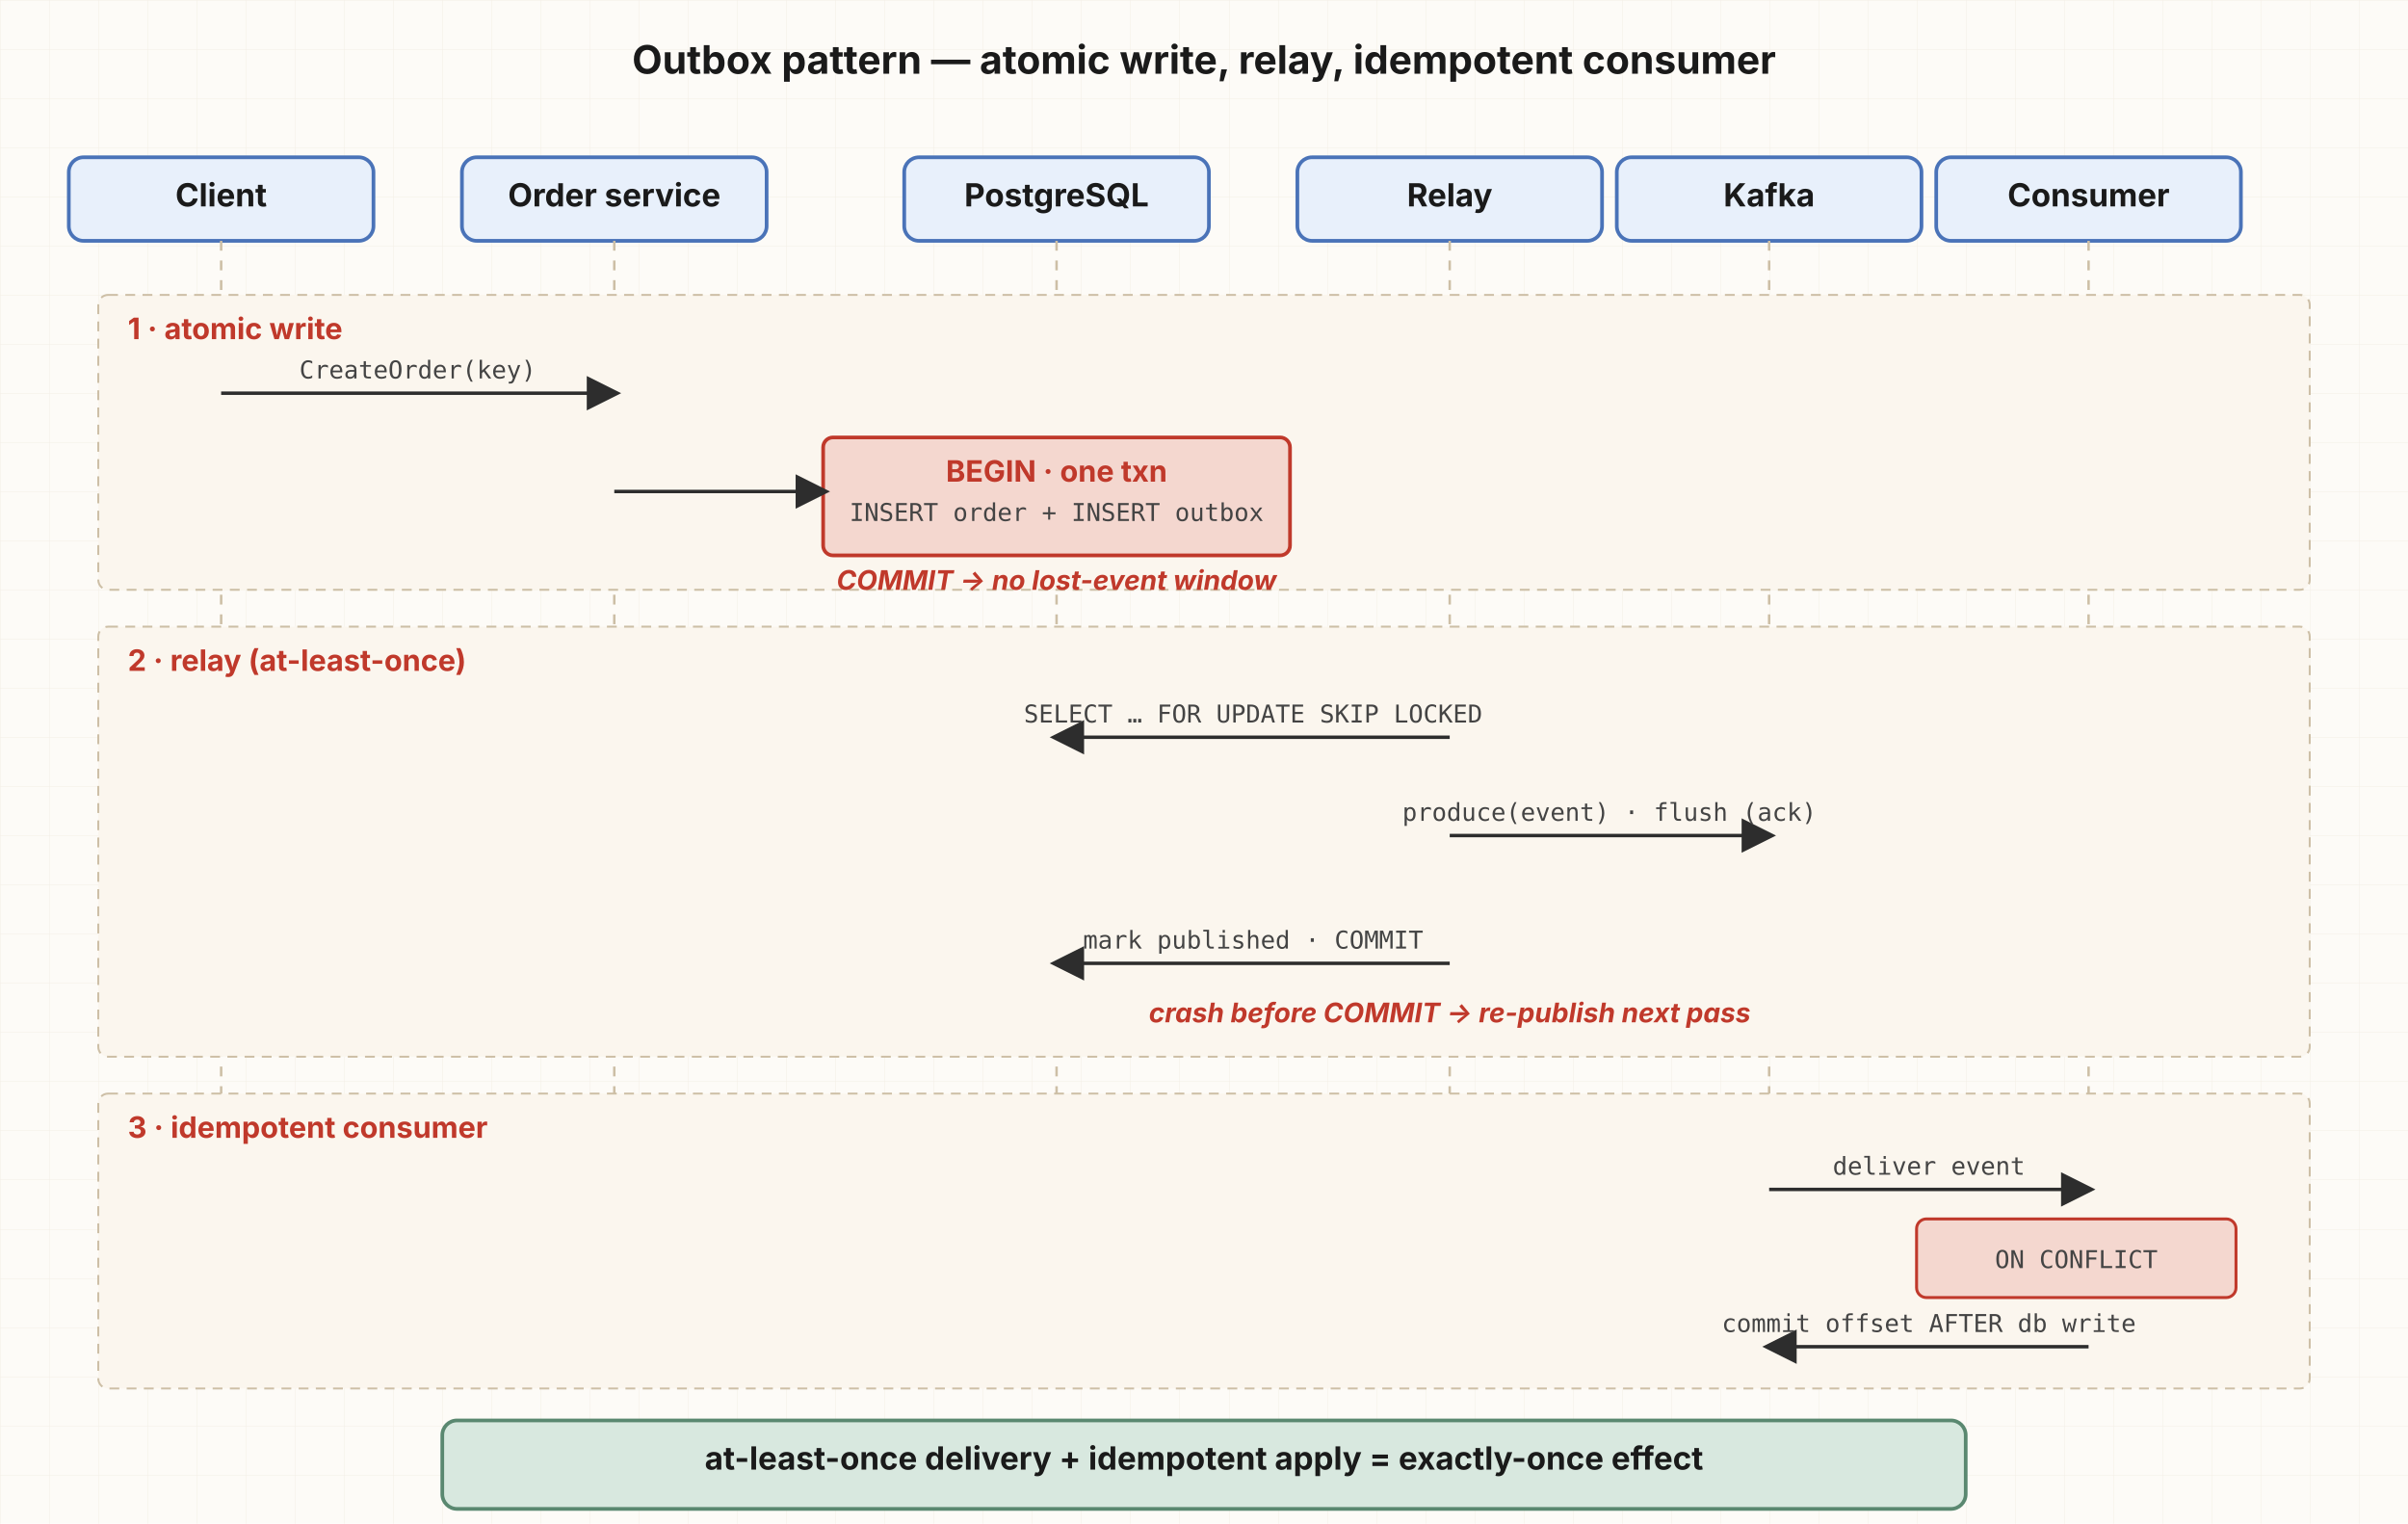
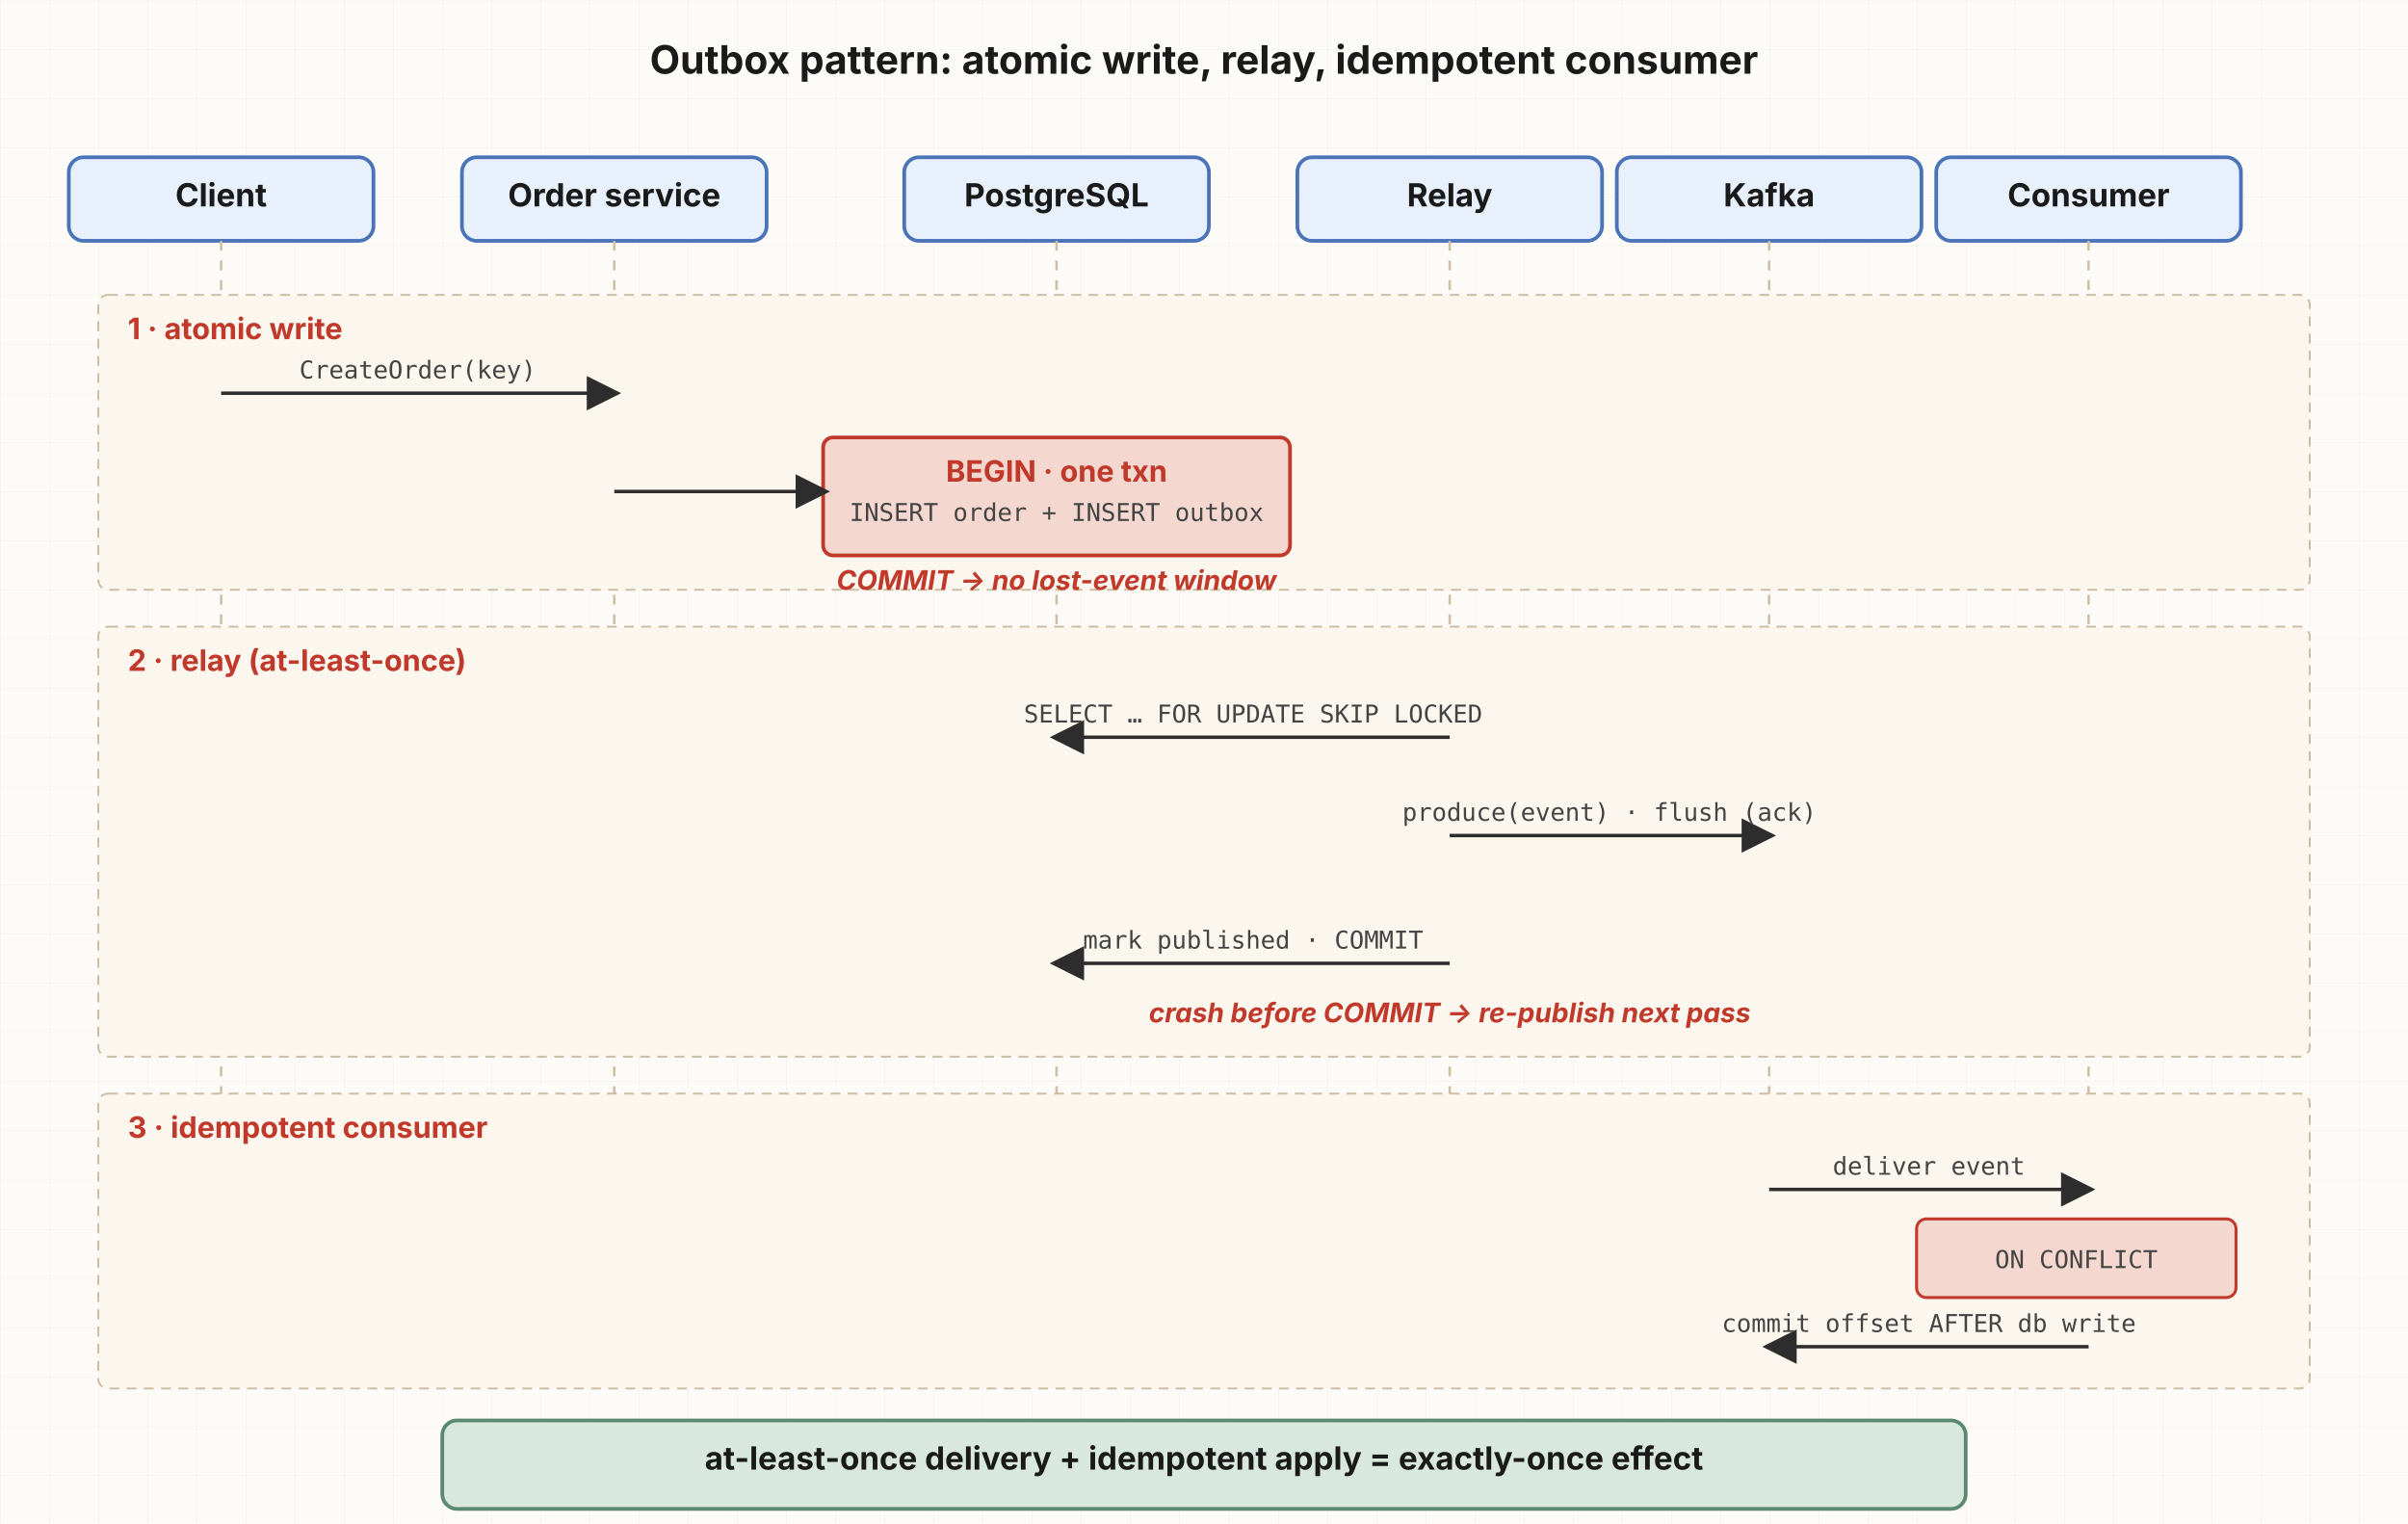
<svg xmlns="http://www.w3.org/2000/svg" viewBox="0 0 980 620" role="img" aria-label="A downward sequence across five lifelines: client, order service, PostgreSQL, a relay, Kafka, and a consumer. In phase one the order service writes both the order row and an outbox event row inside a single PostgreSQL transaction, so there is no moment where the order exists but the event was lost. In phase two a relay selects unpublished outbox rows with FOR UPDATE SKIP LOCKED, produces each event to Kafka, waits for the broker acknowledgement, then marks the row published and commits; a crash before that commit re-publishes on the next pass, giving at-least-once delivery. In phase three the consumer applies each event with INSERT ON CONFLICT DO NOTHING and commits the Kafka offset only after the database write, so a duplicate delivery is a no-op and the end-to-end effect is exactly-once.">
  <defs>
    <pattern id="grid" width="20" height="20" patternUnits="userSpaceOnUse">
      <path d="M 20 0 L 0 0 0 20" fill="none" stroke="#e8e1d3" stroke-width="0.5" />
    </pattern>
    <marker id="arrowhead" markerWidth="10" markerHeight="10" refX="8" refY="5" orient="auto">
      <path d="M 0 0 L 10 5 L 0 10 z" fill="#2d2d2d" />
    </marker>
    <marker id="arrowhead-r" markerWidth="10" markerHeight="10" refX="8" refY="5" orient="auto">
      <path d="M 0 0 L 10 5 L 0 10 z" fill="#c0392b" />
    </marker>
    <marker id="arrowhead-g" markerWidth="10" markerHeight="10" refX="8" refY="5" orient="auto">
      <path d="M 0 0 L 10 5 L 0 10 z" fill="#5a8870" />
    </marker>
  </defs>
  <rect width="980" height="620" fill="#fdfbf7" />
  <rect width="980" height="620" fill="url(#grid)" opacity="0.4" />
-   <text x="490" y="30" text-anchor="middle" style="font: 700 16px -apple-system, system-ui, 'Segoe UI', sans-serif; fill: #1a1a1a;">Outbox pattern — atomic write, relay, idempotent consumer</text>
+   <text x="490" y="30" text-anchor="middle" style="font: 700 16px -apple-system, system-ui, 'Segoe UI', sans-serif; fill: #1a1a1a;">Outbox pattern: atomic write, relay, idempotent consumer</text>
  <rect x="28" y="64" width="124" height="34" rx="6" ry="6" fill="#e8f0fb" stroke="#4a73b8" stroke-width="1.5" />
  <text x="90" y="84" text-anchor="middle" style="font: 700 13px -apple-system, system-ui, 'Segoe UI', sans-serif; fill: #1a1a1a;">Client</text>
  <line x1="90" y1="98" x2="90" y2="560" stroke="#cdbfa6" stroke-width="1.0" stroke-dasharray="4 4" />
  <rect x="188" y="64" width="124" height="34" rx="6" ry="6" fill="#e8f0fb" stroke="#4a73b8" stroke-width="1.5" />
  <text x="250" y="84" text-anchor="middle" style="font: 700 13px -apple-system, system-ui, 'Segoe UI', sans-serif; fill: #1a1a1a;">Order service</text>
  <line x1="250" y1="98" x2="250" y2="560" stroke="#cdbfa6" stroke-width="1.0" stroke-dasharray="4 4" />
  <rect x="368" y="64" width="124" height="34" rx="6" ry="6" fill="#e8f0fb" stroke="#4a73b8" stroke-width="1.5" />
  <text x="430" y="84" text-anchor="middle" style="font: 700 13px -apple-system, system-ui, 'Segoe UI', sans-serif; fill: #1a1a1a;">PostgreSQL</text>
  <line x1="430" y1="98" x2="430" y2="560" stroke="#cdbfa6" stroke-width="1.0" stroke-dasharray="4 4" />
  <rect x="528" y="64" width="124" height="34" rx="6" ry="6" fill="#e8f0fb" stroke="#4a73b8" stroke-width="1.5" />
  <text x="590" y="84" text-anchor="middle" style="font: 700 13px -apple-system, system-ui, 'Segoe UI', sans-serif; fill: #1a1a1a;">Relay</text>
  <line x1="590" y1="98" x2="590" y2="560" stroke="#cdbfa6" stroke-width="1.0" stroke-dasharray="4 4" />
  <rect x="658" y="64" width="124" height="34" rx="6" ry="6" fill="#e8f0fb" stroke="#4a73b8" stroke-width="1.5" />
  <text x="720" y="84" text-anchor="middle" style="font: 700 13px -apple-system, system-ui, 'Segoe UI', sans-serif; fill: #1a1a1a;">Kafka</text>
  <line x1="720" y1="98" x2="720" y2="560" stroke="#cdbfa6" stroke-width="1.0" stroke-dasharray="4 4" />
  <rect x="788" y="64" width="124" height="34" rx="6" ry="6" fill="#e8f0fb" stroke="#4a73b8" stroke-width="1.5" />
  <text x="850" y="84" text-anchor="middle" style="font: 700 13px -apple-system, system-ui, 'Segoe UI', sans-serif; fill: #1a1a1a;">Consumer</text>
  <line x1="850" y1="98" x2="850" y2="560" stroke="#cdbfa6" stroke-width="1.0" stroke-dasharray="4 4" />
  <rect x="40" y="120" width="900" height="120" rx="4" ry="4" fill="#fbf6ee" stroke="#cdbfa6" stroke-width="0.8" stroke-dasharray="4 3" />
  <text x="52" y="138" text-anchor="start" style="font: 700 12px -apple-system, system-ui, 'Segoe UI', sans-serif; fill: #c0392b;">1 · atomic write</text>
  <rect x="40" y="255" width="900" height="175" rx="4" ry="4" fill="#fbf6ee" stroke="#cdbfa6" stroke-width="0.8" stroke-dasharray="4 3" />
  <text x="52" y="273" text-anchor="start" style="font: 700 12px -apple-system, system-ui, 'Segoe UI', sans-serif; fill: #c0392b;">2 · relay (at-least-once)</text>
  <rect x="40" y="445" width="900" height="120" rx="4" ry="4" fill="#fbf6ee" stroke="#cdbfa6" stroke-width="0.8" stroke-dasharray="4 3" />
  <text x="52" y="463" text-anchor="start" style="font: 700 12px -apple-system, system-ui, 'Segoe UI', sans-serif; fill: #c0392b;">3 · idempotent consumer</text>
  <line x1="90" y1="160" x2="250" y2="160" stroke="#2d2d2d" stroke-width="1.4" fill="none" marker-end="url(#arrowhead)" />
  <text x="170" y="154" text-anchor="middle" style="font: 400 10px ui-monospace, 'SF Mono', Menlo, Consolas, monospace; fill: #444444;">CreateOrder(key)</text>
  <rect x="335" y="178" width="190" height="48" rx="4" ry="4" fill="#f4d7cf" stroke="#c0392b" stroke-width="1.5" />
  <text x="430" y="196" text-anchor="middle" style="font: 700 12px -apple-system, system-ui, 'Segoe UI', sans-serif; fill: #c0392b;">BEGIN  ·  one txn</text>
  <text x="430" y="212" text-anchor="middle" style="font: 400 10px ui-monospace, 'SF Mono', Menlo, Consolas, monospace; fill: #444444;">INSERT order + INSERT outbox</text>
  <line x1="250" y1="200" x2="335" y2="200" stroke="#2d2d2d" stroke-width="1.4" fill="none" marker-end="url(#arrowhead)" />
  <text x="430" y="240" text-anchor="middle" style="font: italic 700 11px -apple-system, system-ui, 'Segoe UI', sans-serif; fill: #c0392b;">COMMIT  → no lost-event window</text>
  <line x1="590" y1="300" x2="430" y2="300" stroke="#2d2d2d" stroke-width="1.4" fill="none" marker-end="url(#arrowhead)" />
  <text x="510" y="294" text-anchor="middle" style="font: 400 10px ui-monospace, 'SF Mono', Menlo, Consolas, monospace; fill: #444444;">SELECT … FOR UPDATE SKIP LOCKED</text>
  <line x1="590" y1="340" x2="720" y2="340" stroke="#2d2d2d" stroke-width="1.4" fill="none" marker-end="url(#arrowhead)" />
  <text x="655" y="334" text-anchor="middle" style="font: 400 10px ui-monospace, 'SF Mono', Menlo, Consolas, monospace; fill: #444444;">produce(event) · flush (ack)</text>
  <line x1="590" y1="392" x2="430" y2="392" stroke="#2d2d2d" stroke-width="1.4" fill="none" marker-end="url(#arrowhead)" />
  <text x="510" y="386" text-anchor="middle" style="font: 400 10px ui-monospace, 'SF Mono', Menlo, Consolas, monospace; fill: #444444;">mark published · COMMIT</text>
  <text x="590" y="416" text-anchor="middle" style="font: italic 700 11px -apple-system, system-ui, 'Segoe UI', sans-serif; fill: #c0392b;">crash before COMMIT → re-publish next pass</text>
  <line x1="720" y1="484" x2="850" y2="484" stroke="#2d2d2d" stroke-width="1.4" fill="none" marker-end="url(#arrowhead)" />
  <text x="785" y="478" text-anchor="middle" style="font: 400 10px ui-monospace, 'SF Mono', Menlo, Consolas, monospace; fill: #444444;">deliver event</text>
  <rect x="780" y="496" width="130" height="32" rx="4" ry="4" fill="#f4d7cf" stroke="#c0392b" stroke-width="1.2" />
  <text x="845" y="516" text-anchor="middle" style="font: 400 10px ui-monospace, 'SF Mono', Menlo, Consolas, monospace; fill: #444444;">ON CONFLICT</text>
  <line x1="850" y1="548" x2="720" y2="548" stroke="#2d2d2d" stroke-width="1.4" fill="none" marker-end="url(#arrowhead)" />
  <text x="785" y="542" text-anchor="middle" style="font: 400 10px ui-monospace, 'SF Mono', Menlo, Consolas, monospace; fill: #444444;">commit offset AFTER db write</text>
  <rect x="180" y="578" width="620" height="36" rx="6" ry="6" fill="#d8e8df" stroke="#5a8870" stroke-width="1.5" />
  <text x="490" y="598" text-anchor="middle" style="font: 700 13px -apple-system, system-ui, 'Segoe UI', sans-serif; fill: #1a1a1a;">at-least-once delivery + idempotent apply = exactly-once effect</text>
</svg>
